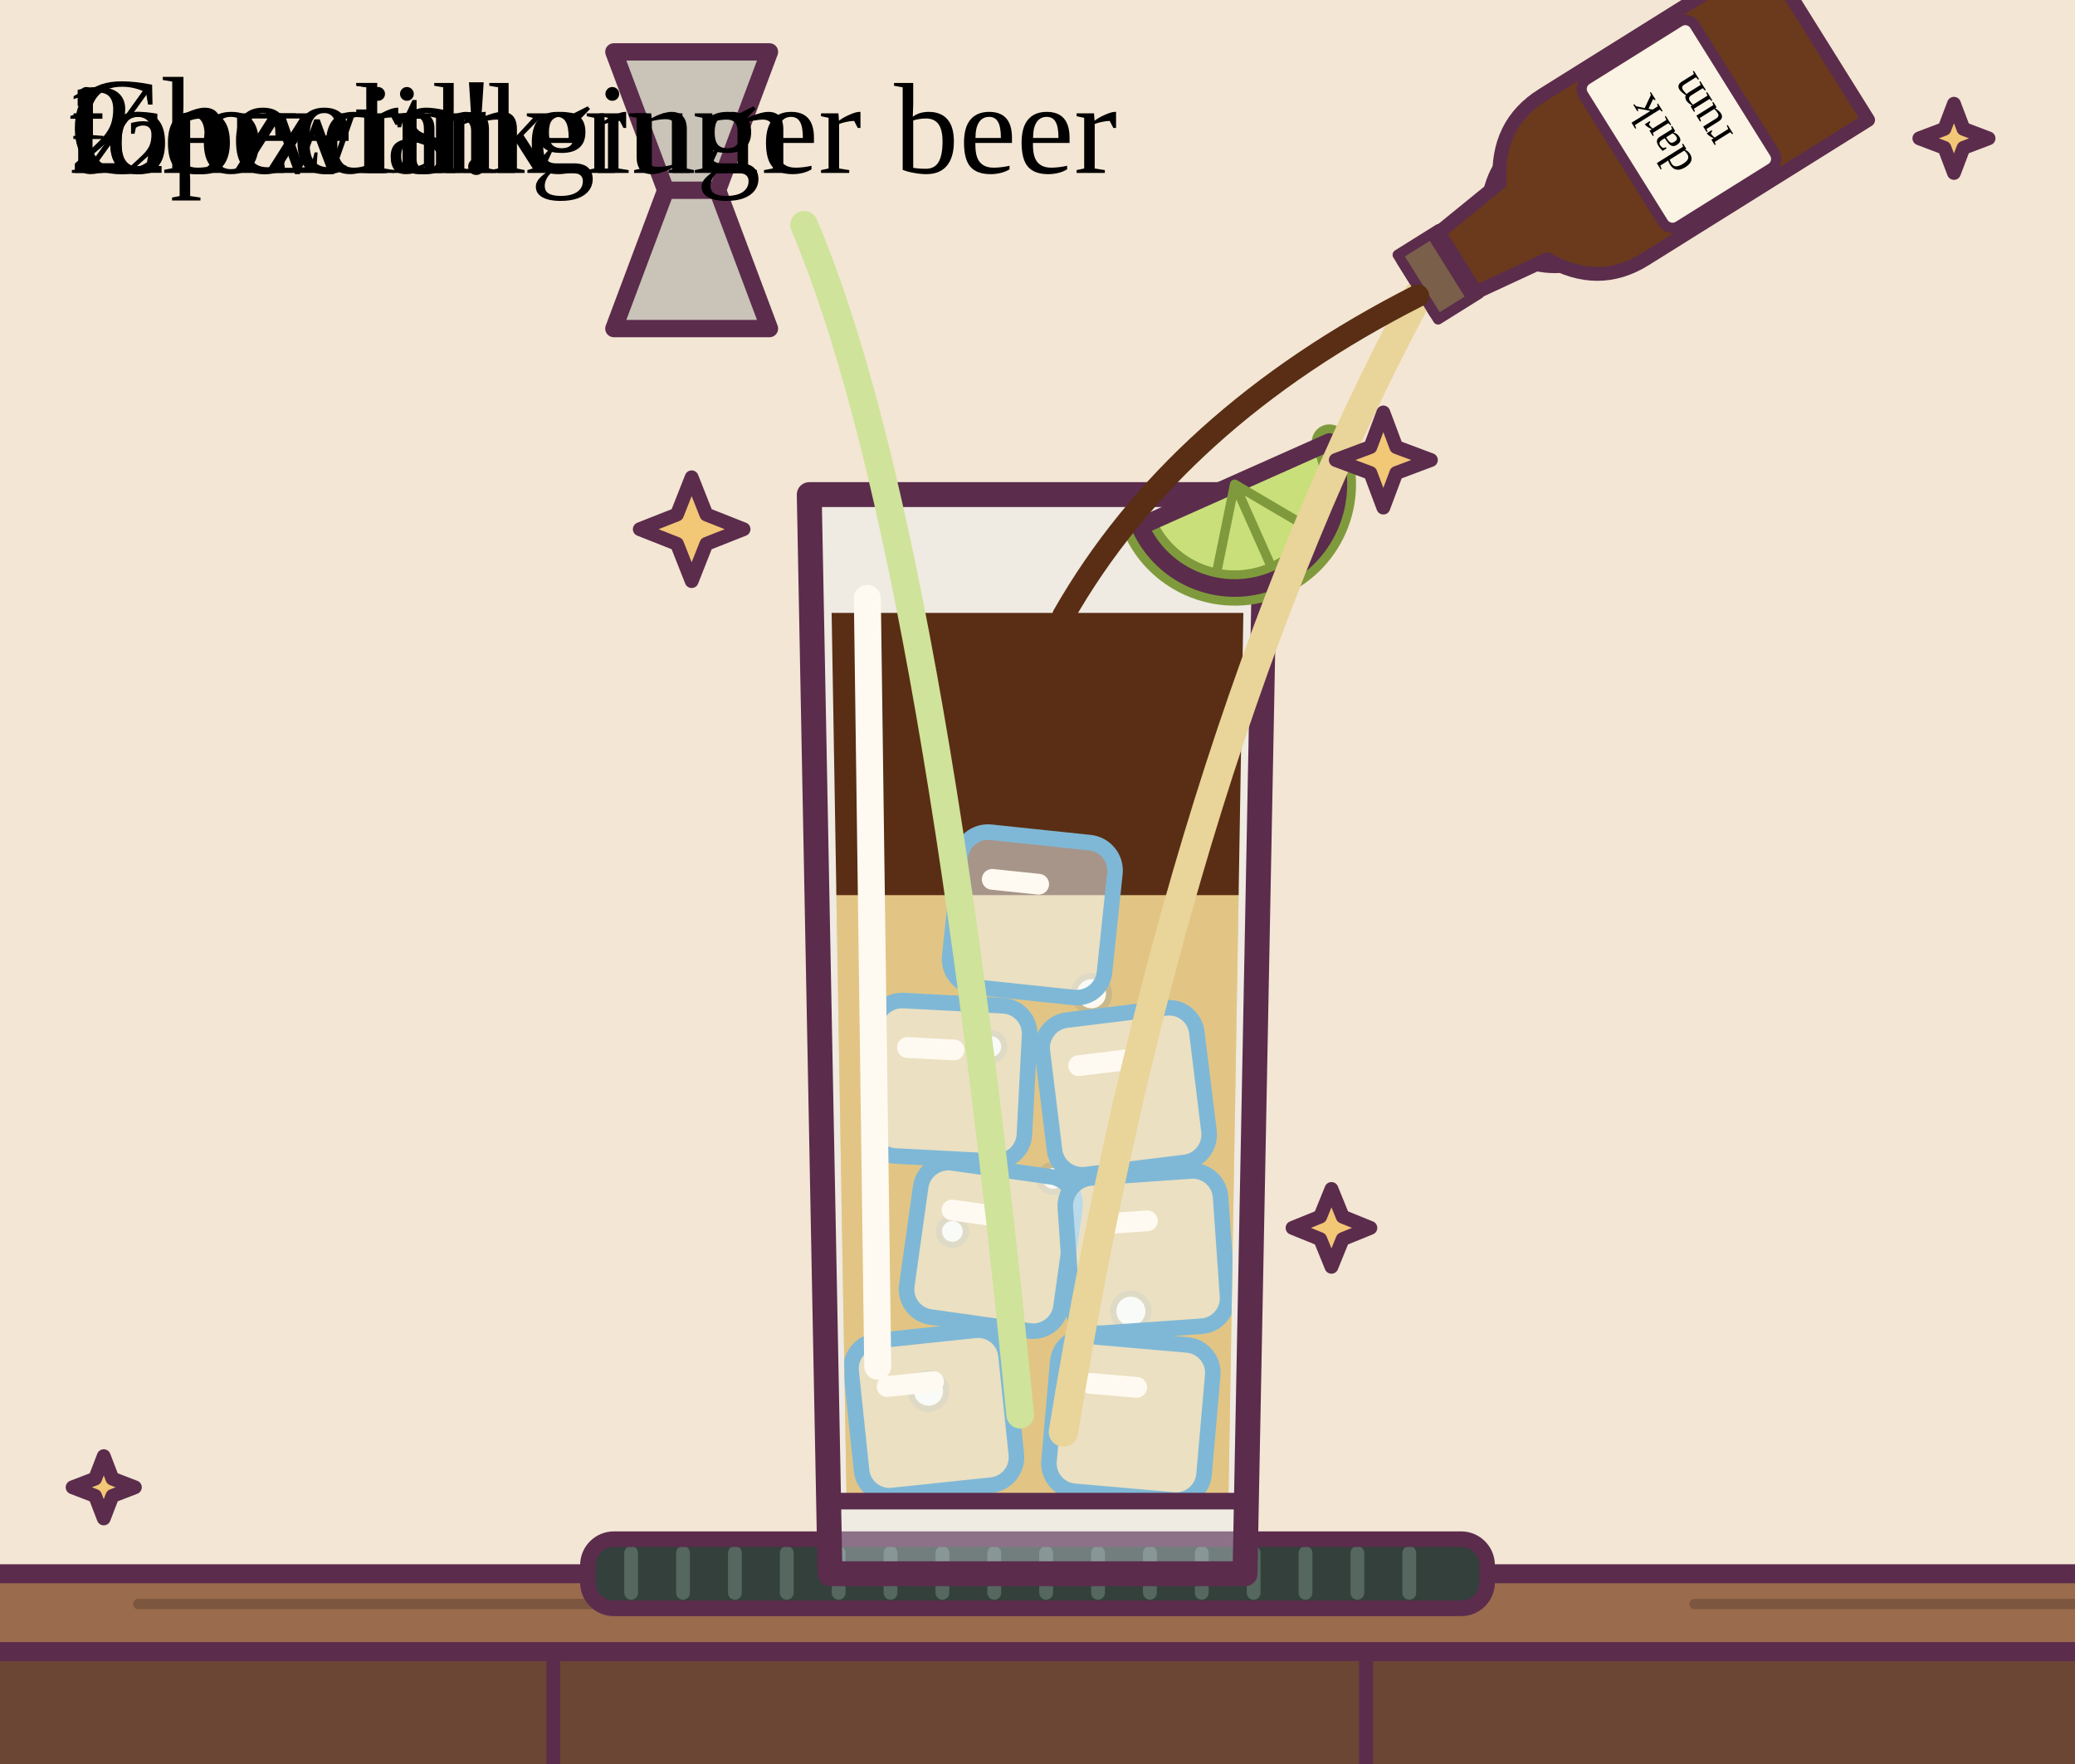
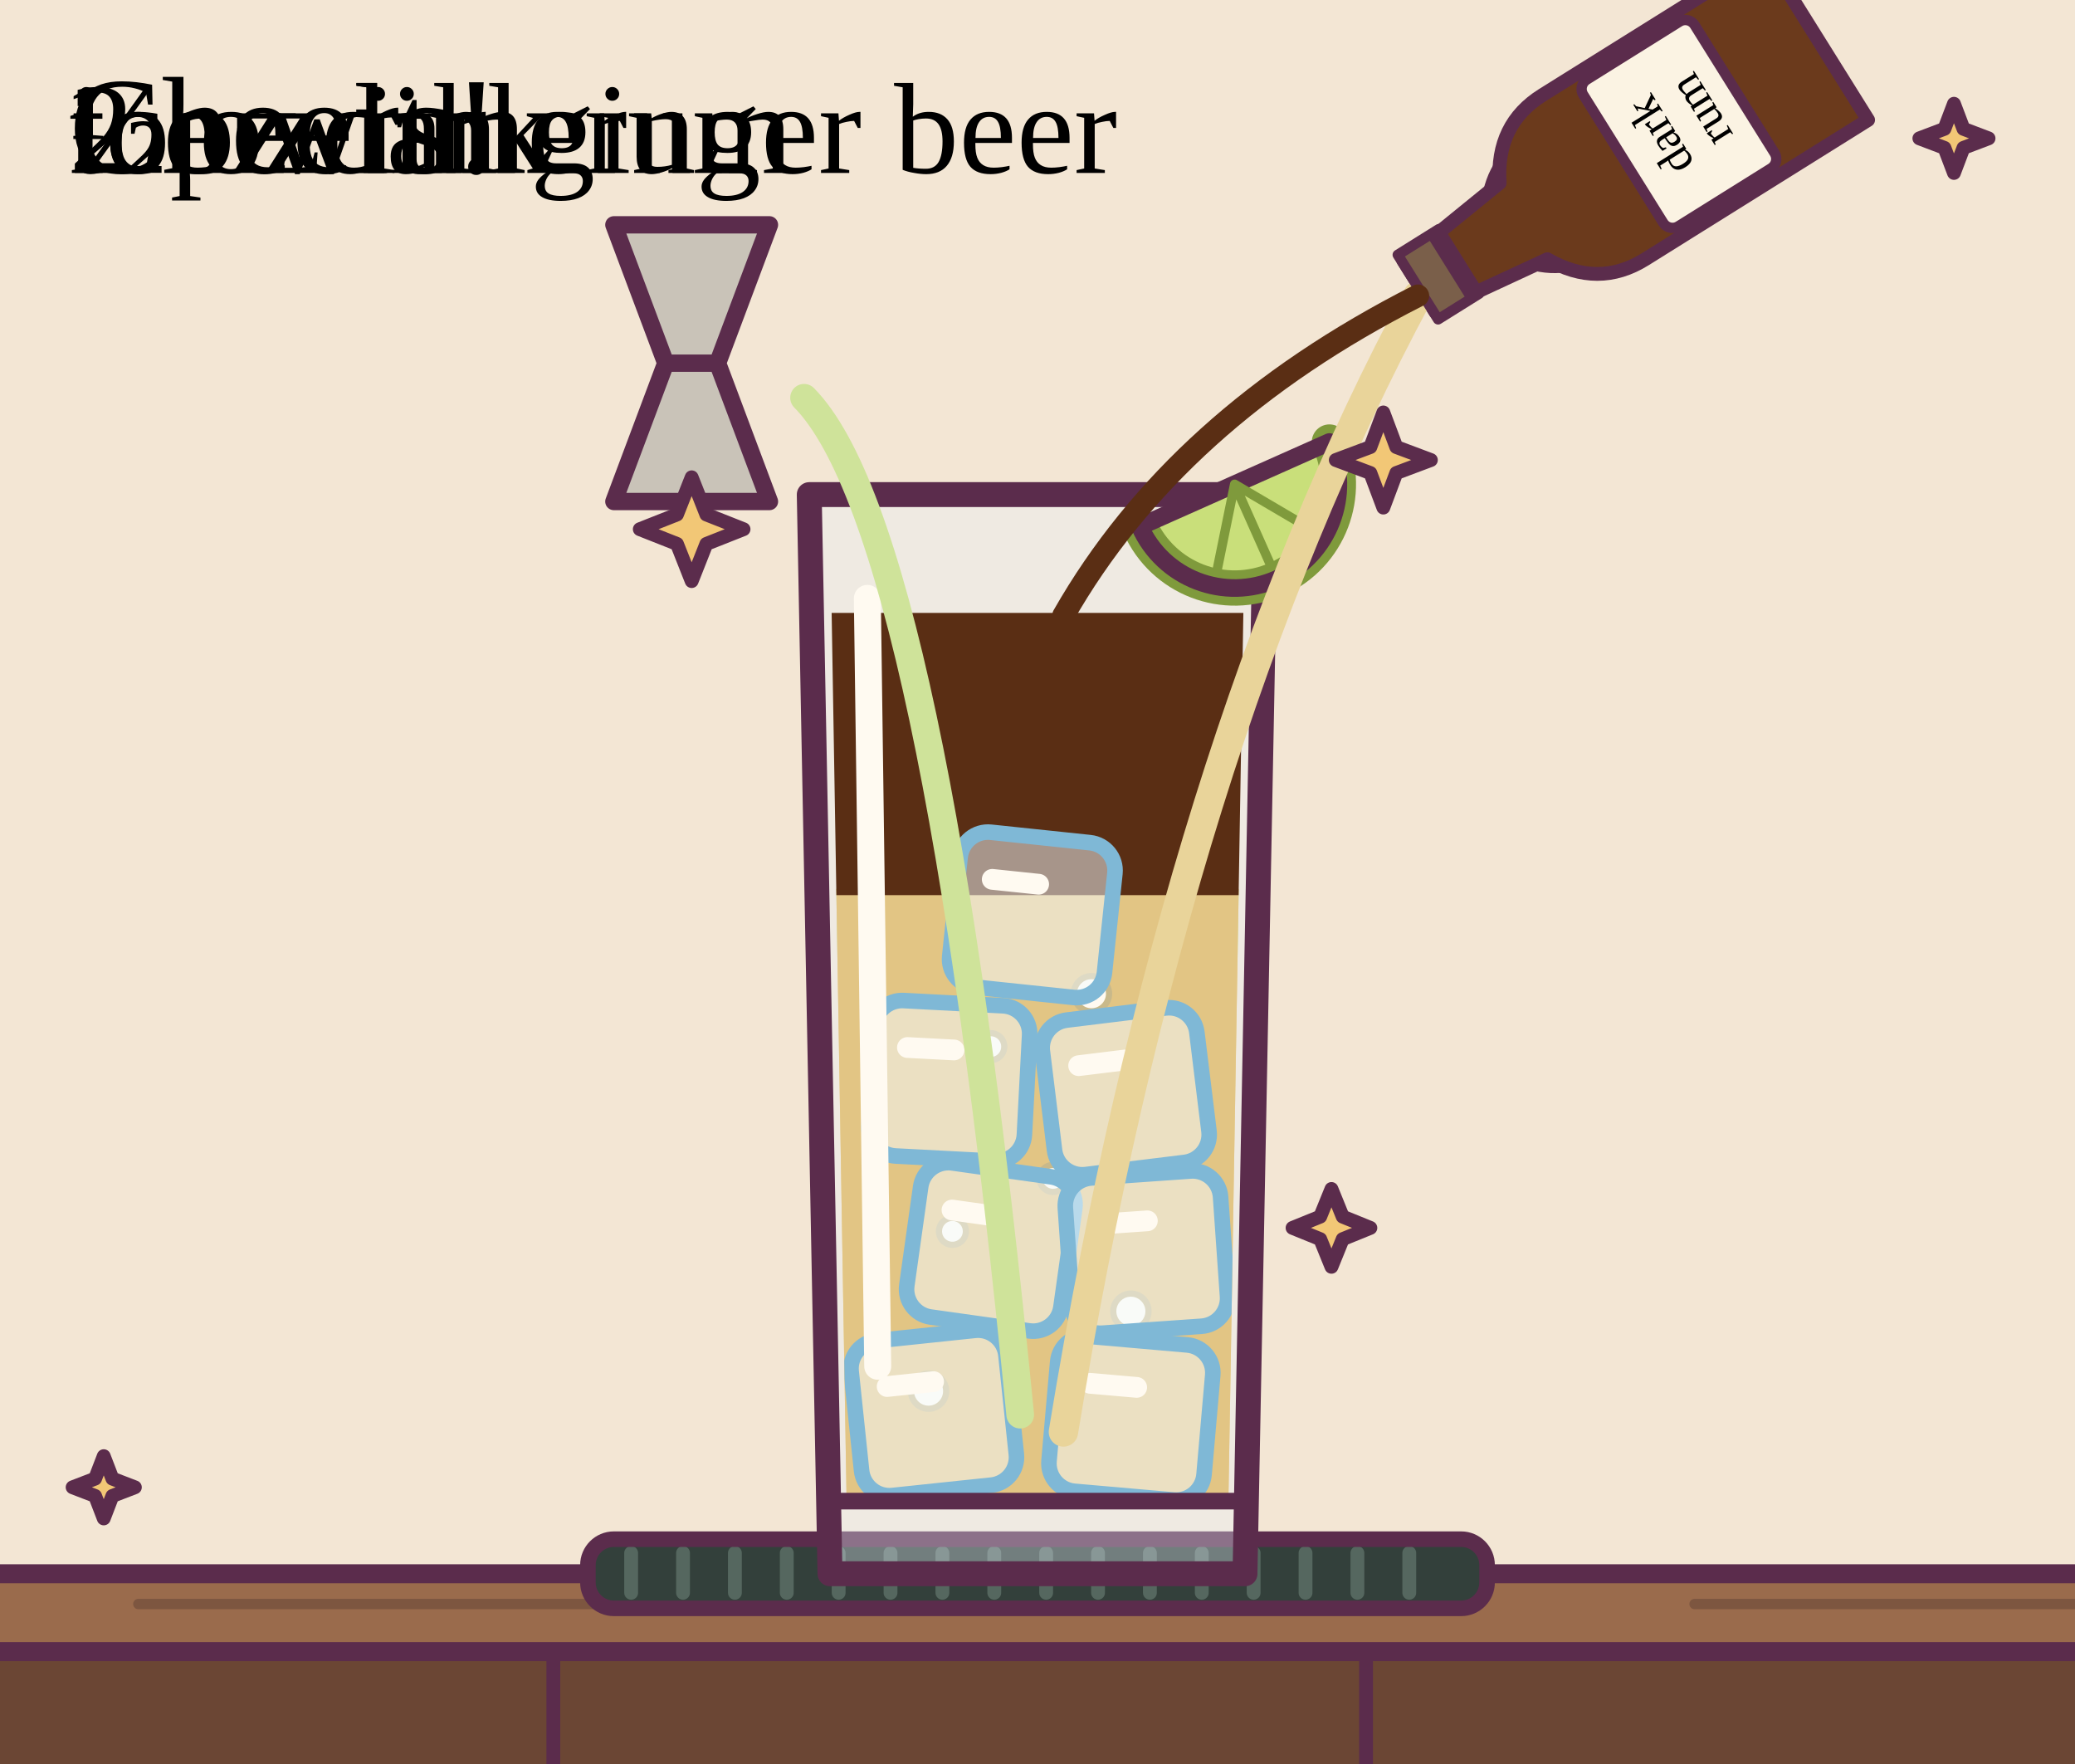
<svg viewBox="0 0 240 204" role="img" aria-label="How to make a Dark and Stormy, step by step: Fill with ice. Fill a highball glass with ice. Ginger beer and lime. Pour in the ginger beer, then the lime juice. Float the rum. Pour the dark rum slowly over the top, so it floats like a storm cloud. Garnish. A lime wedge on the rim. Cheers!">
  <g transform="translate(-104 -14)">
    <g filter="url(#wash)">
      <rect x="0" y="0" width="400" height="236" fill="#f3e6d4" />
    </g>
    <rect x="0" y="196" width="400" height="40" fill="#6e4b39" />
    <g filter="url(#wash)">
      <rect x="0" y="196" width="400" height="9" fill="#9a6b4c" />
      <rect x="0" y="205" width="400" height="31" fill="#6b4634" />
    </g>
    <g filter="url(#crayon)" fill="none" stroke="#5b2c4c" stroke-width="2.2" stroke-linecap="round" stroke-linejoin="round">
      <path d="M0 196 H400 M0 205 H400" />
      <path d="M64 205 V236" stroke-width="1.6" />
      <path d="M168 205 V236" stroke-width="1.6" />
      <path d="M262 205 V236" stroke-width="1.6" />
      <path d="M352 205 V236" stroke-width="1.6" />
      <path d="M22 199.5 h38" stroke="#7d5640" stroke-width="1.2" />
      <path d="M120 199.5 h54" stroke="#7d5640" stroke-width="1.2" />
      <path d="M230 199.5 h30" stroke="#7d5640" stroke-width="1.2" />
      <path d="M300 199.5 h46" stroke="#7d5640" stroke-width="1.2" />
    </g>
    <rect x="172" y="192" width="104" height="8" rx="3" fill="#33403b" />
    <path d="M177 193.6 v4.6" stroke="#55675f" stroke-width="1.6" stroke-linecap="round" />
    <path d="M183 193.6 v4.6" stroke="#55675f" stroke-width="1.6" stroke-linecap="round" />
    <path d="M189 193.6 v4.6" stroke="#55675f" stroke-width="1.6" stroke-linecap="round" />
    <path d="M195 193.6 v4.6" stroke="#55675f" stroke-width="1.6" stroke-linecap="round" />
    <path d="M201 193.6 v4.6" stroke="#55675f" stroke-width="1.6" stroke-linecap="round" />
    <path d="M207 193.6 v4.6" stroke="#55675f" stroke-width="1.6" stroke-linecap="round" />
    <path d="M213 193.6 v4.6" stroke="#55675f" stroke-width="1.6" stroke-linecap="round" />
    <path d="M219 193.6 v4.6" stroke="#55675f" stroke-width="1.6" stroke-linecap="round" />
    <path d="M225 193.6 v4.6" stroke="#55675f" stroke-width="1.6" stroke-linecap="round" />
    <path d="M231 193.6 v4.6" stroke="#55675f" stroke-width="1.6" stroke-linecap="round" />
    <path d="M237 193.6 v4.6" stroke="#55675f" stroke-width="1.6" stroke-linecap="round" />
    <path d="M243 193.6 v4.6" stroke="#55675f" stroke-width="1.6" stroke-linecap="round" />
    <path d="M249 193.6 v4.6" stroke="#55675f" stroke-width="1.6" stroke-linecap="round" />
    <path d="M255 193.6 v4.6" stroke="#55675f" stroke-width="1.6" stroke-linecap="round" />
    <path d="M261 193.6 v4.6" stroke="#55675f" stroke-width="1.6" stroke-linecap="round" />
    <path d="M267 193.6 v4.6" stroke="#55675f" stroke-width="1.6" stroke-linecap="round" />
    <g filter="url(#crayon)" fill="none" stroke="#5b2c4c" stroke-width="2.6" stroke-linecap="round" stroke-linejoin="round">
      <rect x="172" y="192" width="104" height="8" rx="3" stroke-width="1.8" />
    </g>
    <g class="twinkle d2" style="transform-origin:330px 30px">
      <path d="M330 26 L331.1 28.9 L334 30 L331.1 31.1 L330 34 L328.9 31.1 L326 30 L328.9 28.9Z" fill="#f2c776" stroke="#5b2c4c" stroke-width="1.6" stroke-linejoin="round" />
    </g>
    <g class="twinkle d3" style="transform-origin:116px 186px">
      <path d="M116 182.4 L117 185 L119.6 186 L117 187 L116 189.6 L115 187 L112.4 186 L115 185Z" fill="#f2c776" stroke="#5b2c4c" stroke-width="1.6" stroke-linejoin="round" />
    </g>
    <g transform="translate(224 196) scale(1.2)">
      <g filter="url(#wash)">
        <path d="M-22 -104 L22 -104 L20 0 L-20 0Z" fill="#e7f1fb" opacity=".35" />
      </g>
      <g class="gc12">
        <clipPath id="dark-and-stormy-gl">
          <path d="M-20 -102 L20 -102 L18.4 -7 L-18.4 -7Z" />
        </clipPath>
        <g clip-path="url(#dark-and-stormy-gl)">
          <g filter="url(#wash)">
            <g class="band1" style="transform-origin:0px -5.5px">
              <rect x="-40" y="-59.3" width="80" height="53.8" fill="#e9d49a" />
            </g>
            <g class="band2" style="transform-origin:0px -58.7px">
              <rect x="-40" y="-66" width="80" height="7.3" fill="#cfe39a" />
            </g>
          </g>
          <g class="mixd4">
            <g filter="url(#wash)">
              <rect x="-40" y="-66" width="80" height="60.4" fill="#e2c584" />
            </g>
            <circle class="bub u0" cx="-10.5" cy="-17.6" r="1.7" fill="#fffaf1" stroke="#c9b98a" stroke-width=".6" />
            <circle class="bub u1" cx="1.5" cy="-38.1" r="1.3" fill="#fffaf1" stroke="#c9b98a" stroke-width=".6" />
            <circle class="bub u2" cx="9" cy="-25.3" r="1.7" fill="#fffaf1" stroke="#c9b98a" stroke-width=".6" />
            <circle class="bub u0" cx="-4.5" cy="-50.8" r="1.3" fill="#fffaf1" stroke="#c9b98a" stroke-width=".6" />
            <circle class="bub u1" cx="5.2" cy="-55.9" r="1.7" fill="#fffaf1" stroke="#c9b98a" stroke-width=".6" />
            <circle class="bub u2" cx="-8.2" cy="-33" r="1.3" fill="#fffaf1" stroke="#c9b98a" stroke-width=".6" />
          </g>
          <g filter="url(#wash)">
            <g class="band3" style="transform-origin:0px -65.4px">
              <rect x="-40" y="-92.6" width="80" height="27.2" fill="#5a2e14" />
            </g>
          </g>
          <g class="gice5">
            <g>
              <g transform="rotate(-6 -10 -15.5)">
                <g filter="url(#wash)">
                  <rect x="-17.5" y="-23" width="15" height="15" rx="2.7" fill="#f4fbff" opacity=".5" />
                </g>
                <g filter="url(#crayon)" fill="none" stroke="#5b2c4c" stroke-width="2.6" stroke-linecap="round" stroke-linejoin="round">
                  <rect x="-17.5" y="-23" width="15" height="15" rx="2.7" stroke="#7fb8d6" stroke-width="1.5" />
                  <path d="M-14.2 -18.5 h4.5" stroke="#fffaf1" stroke-width="2" />
                </g>
              </g>
            </g>
          </g>
          <g class="gice6">
            <g>
              <g transform="rotate(5 9 -15)">
                <g filter="url(#wash)">
                  <rect x="1.5" y="-22.5" width="15" height="15" rx="2.7" fill="#f4fbff" opacity=".5" />
                </g>
                <g filter="url(#crayon)" fill="none" stroke="#5b2c4c" stroke-width="2.6" stroke-linecap="round" stroke-linejoin="round">
                  <rect x="1.5" y="-22.5" width="15" height="15" rx="2.7" stroke="#7fb8d6" stroke-width="1.5" />
                  <path d="M4.8 -18 h4.5" stroke="#fffaf1" stroke-width="2" />
                </g>
              </g>
            </g>
          </g>
          <g class="gice7">
            <g>
              <g transform="rotate(8 -4.5 -31.5)">
                <g filter="url(#wash)">
                  <rect x="-12" y="-39" width="15" height="15" rx="2.7" fill="#f4fbff" opacity=".5" />
                </g>
                <g filter="url(#crayon)" fill="none" stroke="#5b2c4c" stroke-width="2.6" stroke-linecap="round" stroke-linejoin="round">
                  <rect x="-12" y="-39" width="15" height="15" rx="2.7" stroke="#7fb8d6" stroke-width="1.5" />
                  <path d="M-8.7 -34.5 h4.5" stroke="#fffaf1" stroke-width="2" />
                </g>
              </g>
            </g>
          </g>
          <g class="gice8">
            <g>
              <g transform="rotate(-4 10.5 -31)">
                <g filter="url(#wash)">
                  <rect x="3" y="-38.5" width="15" height="15" rx="2.7" fill="#f4fbff" opacity=".5" />
                </g>
                <g filter="url(#crayon)" fill="none" stroke="#5b2c4c" stroke-width="2.6" stroke-linecap="round" stroke-linejoin="round">
                  <rect x="3" y="-38.5" width="15" height="15" rx="2.7" stroke="#7fb8d6" stroke-width="1.5" />
                  <path d="M6.3 -34 h4.5" stroke="#fffaf1" stroke-width="2" />
                </g>
              </g>
            </g>
          </g>
          <g class="gice9">
            <g>
              <g transform="rotate(3 -8.5 -47.5)">
                <g filter="url(#wash)">
                  <rect x="-16" y="-55" width="15" height="15" rx="2.7" fill="#f4fbff" opacity=".5" />
                </g>
                <g filter="url(#crayon)" fill="none" stroke="#5b2c4c" stroke-width="2.6" stroke-linecap="round" stroke-linejoin="round">
                  <rect x="-16" y="-55" width="15" height="15" rx="2.7" stroke="#7fb8d6" stroke-width="1.5" />
                  <path d="M-12.7 -50.5 h4.5" stroke="#fffaf1" stroke-width="2" />
                </g>
              </g>
            </g>
          </g>
          <g class="gice10">
            <g>
              <g transform="rotate(-7 8.5 -46.5)">
                <g filter="url(#wash)">
                  <rect x="1" y="-54" width="15" height="15" rx="2.7" fill="#f4fbff" opacity=".5" />
                </g>
                <g filter="url(#crayon)" fill="none" stroke="#5b2c4c" stroke-width="2.6" stroke-linecap="round" stroke-linejoin="round">
                  <rect x="1" y="-54" width="15" height="15" rx="2.7" stroke="#7fb8d6" stroke-width="1.5" />
                  <path d="M4.3 -49.5 h4.5" stroke="#fffaf1" stroke-width="2" />
                </g>
              </g>
            </g>
          </g>
          <g class="gice11">
            <g>
              <g transform="rotate(6 -0.5 -63.5)">
                <g filter="url(#wash)">
                  <rect x="-8" y="-71" width="15" height="15" rx="2.7" fill="#f4fbff" opacity=".5" />
                </g>
                <g filter="url(#crayon)" fill="none" stroke="#5b2c4c" stroke-width="2.6" stroke-linecap="round" stroke-linejoin="round">
                  <rect x="-8" y="-71" width="15" height="15" rx="2.7" stroke="#7fb8d6" stroke-width="1.5" />
                  <path d="M-4.7 -66.5 h4.5" stroke="#fffaf1" stroke-width="2" />
                </g>
              </g>
            </g>
          </g>
        </g>
      </g>
      <g filter="url(#crayon)" fill="none" stroke="#5b2c4c" stroke-width="2.6" stroke-linecap="round" stroke-linejoin="round">
        <path d="M-22 -104 L22 -104 L20 0 L-20 0Z" stroke-width="2.4" />
        <path d="M-19.6 -7 H19.6" stroke-width="1.6" />
        <path d="M-16.4 -94 L-15.4 -20" stroke="#fffaf1" stroke-width="2.6" />
      </g>
      <g class="garn13">
        <g transform="translate(19 -105)">
          <g transform="rotate(-24)">
            <g filter="url(#wash)">
              <path d="M-10 0 A10 10 0 0 0 10 0Z" fill="#c9df7a" />
            </g>
            <g filter="url(#crayon)" fill="none" stroke="#5b2c4c" stroke-width="2.6" stroke-linecap="round" stroke-linejoin="round">
              <path d="M-10 0 A10 10 0 0 0 10 0" stroke="#7f9a3c" stroke-width="3.4" />
              <path d="M-10 0 A10 10 0 0 0 10 0Z" stroke-width="1.7" />
              <path d="M0 0 L-5 7 M0 0 L0 8.6 M0 0 L5 7" stroke="#7f9a3c" stroke-width=".9" />
            </g>
          </g>
        </g>
      </g>
    </g>
    <g class="btl15" style="transform-origin:268px 47.2px">
      <g transform="translate(268 47.2) rotate(-122)">
        <g transform="translate(0 43.2) scale(0.8)">
          <g filter="url(#wash)">
            <path d="M-9.5 0 L-9.5 -30 Q-9.5 -36 -3.5 -40 L-3.5 -50 L3.5 -50 L3.5 -40 Q9.5 -36 9.5 -30 L9.5 0Z" fill="#b9783c" />
            <rect x="-8.5" y="-27" width="17" height="17" rx="1.6" fill="#fbf3e3" />
            <path d="M-4.4 -54 h8.8 v5 h-8.8Z" fill="#7a5f4a" />
          </g>
          <g filter="url(#crayon)" fill="none" stroke="#5b2c4c" stroke-width="2.6" stroke-linecap="round" stroke-linejoin="round">
            <path d="M-9.5 0 L-9.5 -30 Q-9.5 -36 -3.5 -40 L-3.5 -50 L3.5 -50 L3.5 -40 Q9.5 -36 9.5 -30 L9.5 0Z" stroke-width="2" />
            <rect x="-8.5" y="-27" width="17" height="17" rx="1.6" stroke-width="1.5" />
            <path d="M-4.4 -54 h8.8 v5 h-8.8Z" stroke-width="1.5" />
          </g>
          <text class="letter" x="0" y="-19.5" font-size="6.8" text-anchor="middle" textLength="14" lengthAdjust="spacingAndGlyphs">ginger</text>
          <text class="letter" x="0" y="-12.6" font-size="6.8" text-anchor="middle">beer</text>
        </g>
      </g>
    </g>
    <g filter="url(#crayon)" fill="none" stroke="#5b2c4c" stroke-width="2.6" stroke-linecap="round" stroke-linejoin="round" class="pour16">
      <path d="M268 48.2 Q240 100.2 227 179.6" stroke="#e9d49a" stroke-width="3.4" />
    </g>
-     <g class="jig18" style="transform-origin:184px 36px">
-       <g transform="translate(184 36)">
+     <g class="jig18" style="transform-origin:184px 56px">
+       <g transform="translate(184 56)">
        <g filter="url(#wash)">
          <path d="M-9 -16 L9 -16 L3 0 L9 16 L-9 16 L-3 0Z" fill="#c9c3b8" />
        </g>
        <g filter="url(#crayon)" fill="none" stroke="#5b2c4c" stroke-width="2.6" stroke-linecap="round" stroke-linejoin="round">
          <path d="M-9 -16 L9 -16 L3 0 L9 16 L-9 16 L-3 0Z M-3 0 H3" stroke-width="2" />
        </g>
      </g>
    </g>
    <g filter="url(#crayon)" fill="none" stroke="#5b2c4c" stroke-width="2.6" stroke-linecap="round" stroke-linejoin="round" class="pour19">
-       <path d="M197 40 Q212 75.2 222 177.6" stroke="#cfe39a" stroke-width="3.2" />
+       <path d="M197 60 Q212 75.2 222 177.6" stroke="#cfe39a" stroke-width="3.2" />
    </g>
    <g class="btl21" style="transform-origin:268px 47.2px">
      <g transform="translate(268 47.2) rotate(-122)">
        <g transform="translate(0 54.4) scale(0.8)">
          <g filter="url(#wash)">
            <path d="M-14 0 L-14 -38 Q-14 -46 -6.5 -50 L-5 -62 L5 -62 L6.5 -50 Q14 -46 14 -38 L14 0Z" fill="#6b3a1c" />
            <rect x="-12.5" y="-33" width="25" height="19" rx="1.6" fill="#fbf3e3" />
            <path d="M-5.5 -68 h11 v7 h-11Z" fill="#7a5f4a" />
          </g>
          <g filter="url(#crayon)" fill="none" stroke="#5b2c4c" stroke-width="2.6" stroke-linecap="round" stroke-linejoin="round">
            <path d="M-14 0 L-14 -38 Q-14 -46 -6.5 -50 L-5 -62 L5 -62 L6.5 -50 Q14 -46 14 -38 L14 0Z" stroke-width="2" />
            <rect x="-12.5" y="-33" width="25" height="19" rx="1.6" stroke-width="1.5" />
            <path d="M-5.5 -68 h11 v7 h-11Z" stroke-width="1.5" />
          </g>
          <text class="letter" x="0" y="-24.5" font-size="6.8" text-anchor="middle">dark</text>
          <text class="letter" x="0" y="-17.6" font-size="6.8" text-anchor="middle">rum</text>
        </g>
      </g>
    </g>
    <g filter="url(#crayon)" fill="none" stroke="#5b2c4c" stroke-width="2.6" stroke-linecap="round" stroke-linejoin="round" class="pour22">
      <path d="M268 48.2 Q240 62.4 227 85.2" stroke="#5a2e14" stroke-width="2.6" />
    </g>
    <g class="cheer25">
      <g class="twinkle" style="transform-origin:184px 75.2px">
        <path d="M184 69.2 L185.7 73.5 L190 75.2 L185.7 76.9 L184 81.2 L182.3 76.9 L178 75.2 L182.3 73.5Z" fill="#f2c776" stroke="#5b2c4c" stroke-width="1.6" stroke-linejoin="round" />
      </g>
      <g class="twinkle d2" style="transform-origin:264px 67.2px">
        <path d="M264 61.7 L265.5 65.7 L269.5 67.2 L265.5 68.7 L264 72.7 L262.5 68.7 L258.5 67.2 L262.5 65.7Z" fill="#f2c776" stroke="#5b2c4c" stroke-width="1.6" stroke-linejoin="round" />
      </g>
      <g class="twinkle d3" style="transform-origin:258px 156px">
        <path d="M258 151.5 L259.3 154.7 L262.5 156 L259.3 157.3 L258 160.5 L256.7 157.3 L253.5 156 L256.7 154.7Z" fill="#f2c776" stroke="#5b2c4c" stroke-width="1.6" stroke-linejoin="round" />
      </g>
    </g>
    <text class="letter cap14" x="112" y="34" font-size="15">ice</text>
    <text class="letter cap17" x="112" y="34" font-size="15">top with ginger beer</text>
    <text class="letter cap20" x="112" y="34" font-size="15">½ oz lime</text>
    <text class="letter cap23" x="112" y="34" font-size="15">2 oz dark rum</text>
    <text class="letter cap24" x="112" y="34" font-size="16">Cheers!</text>
  </g>
</svg>
